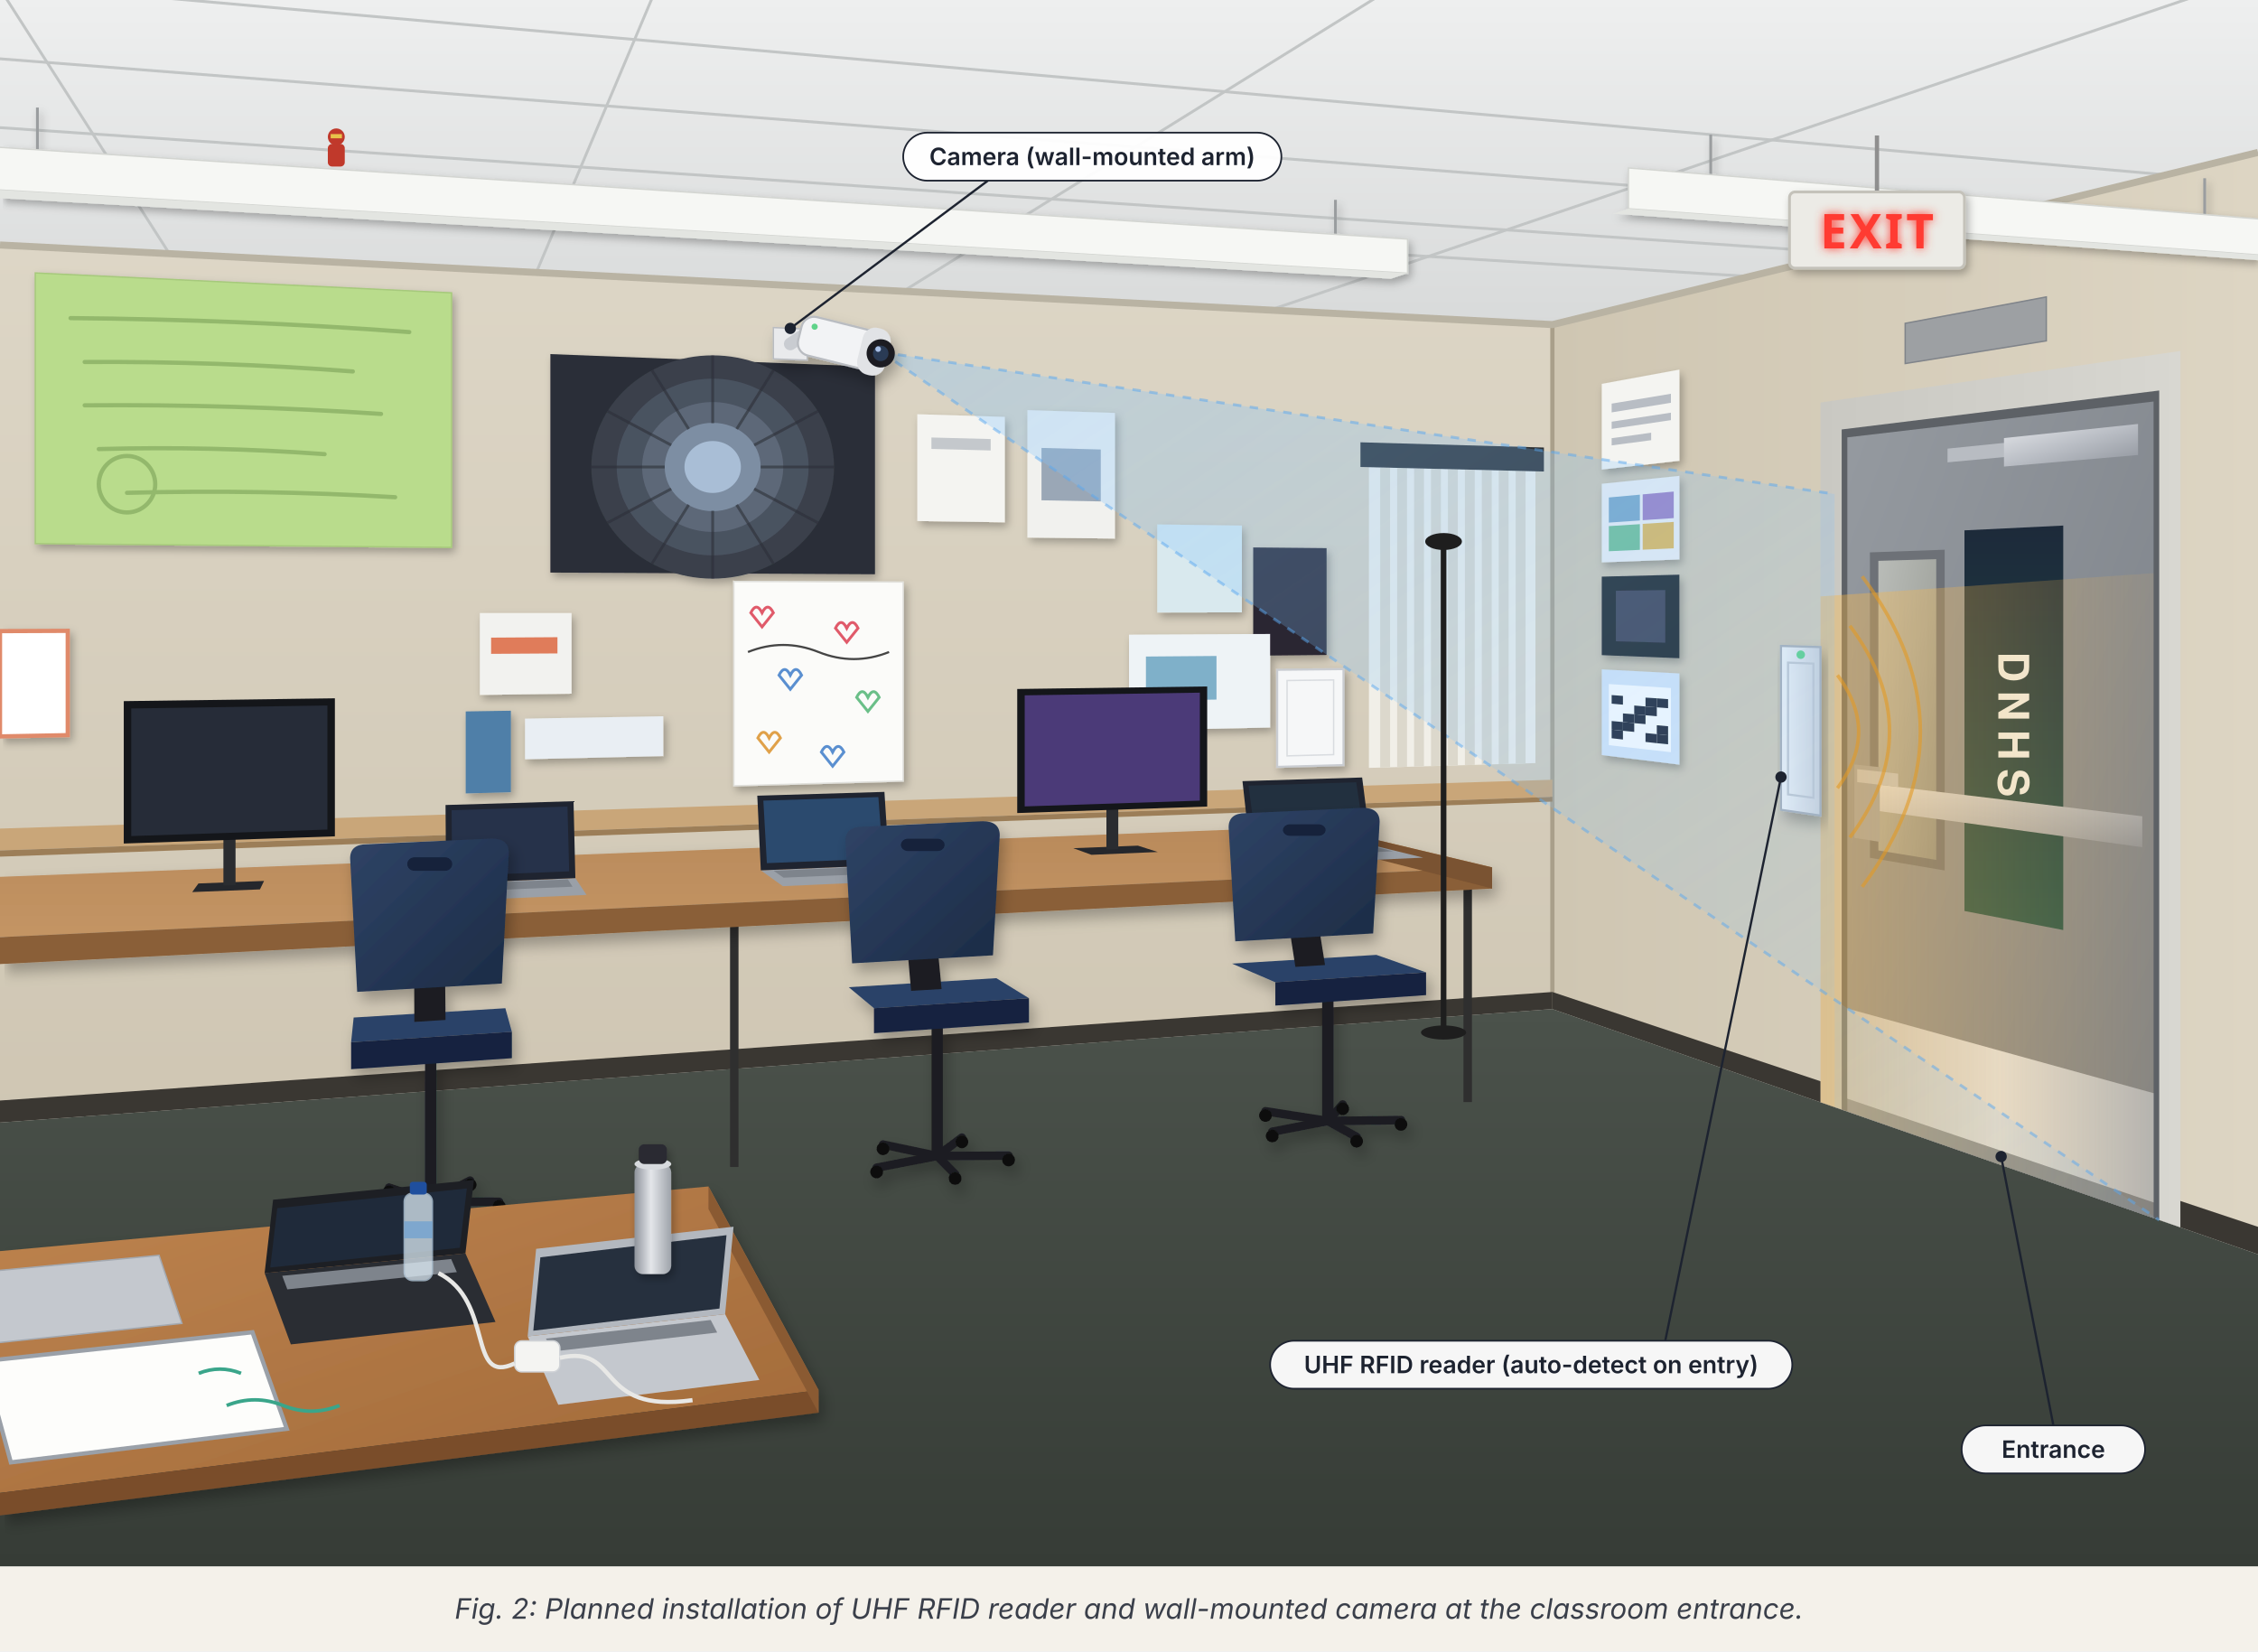
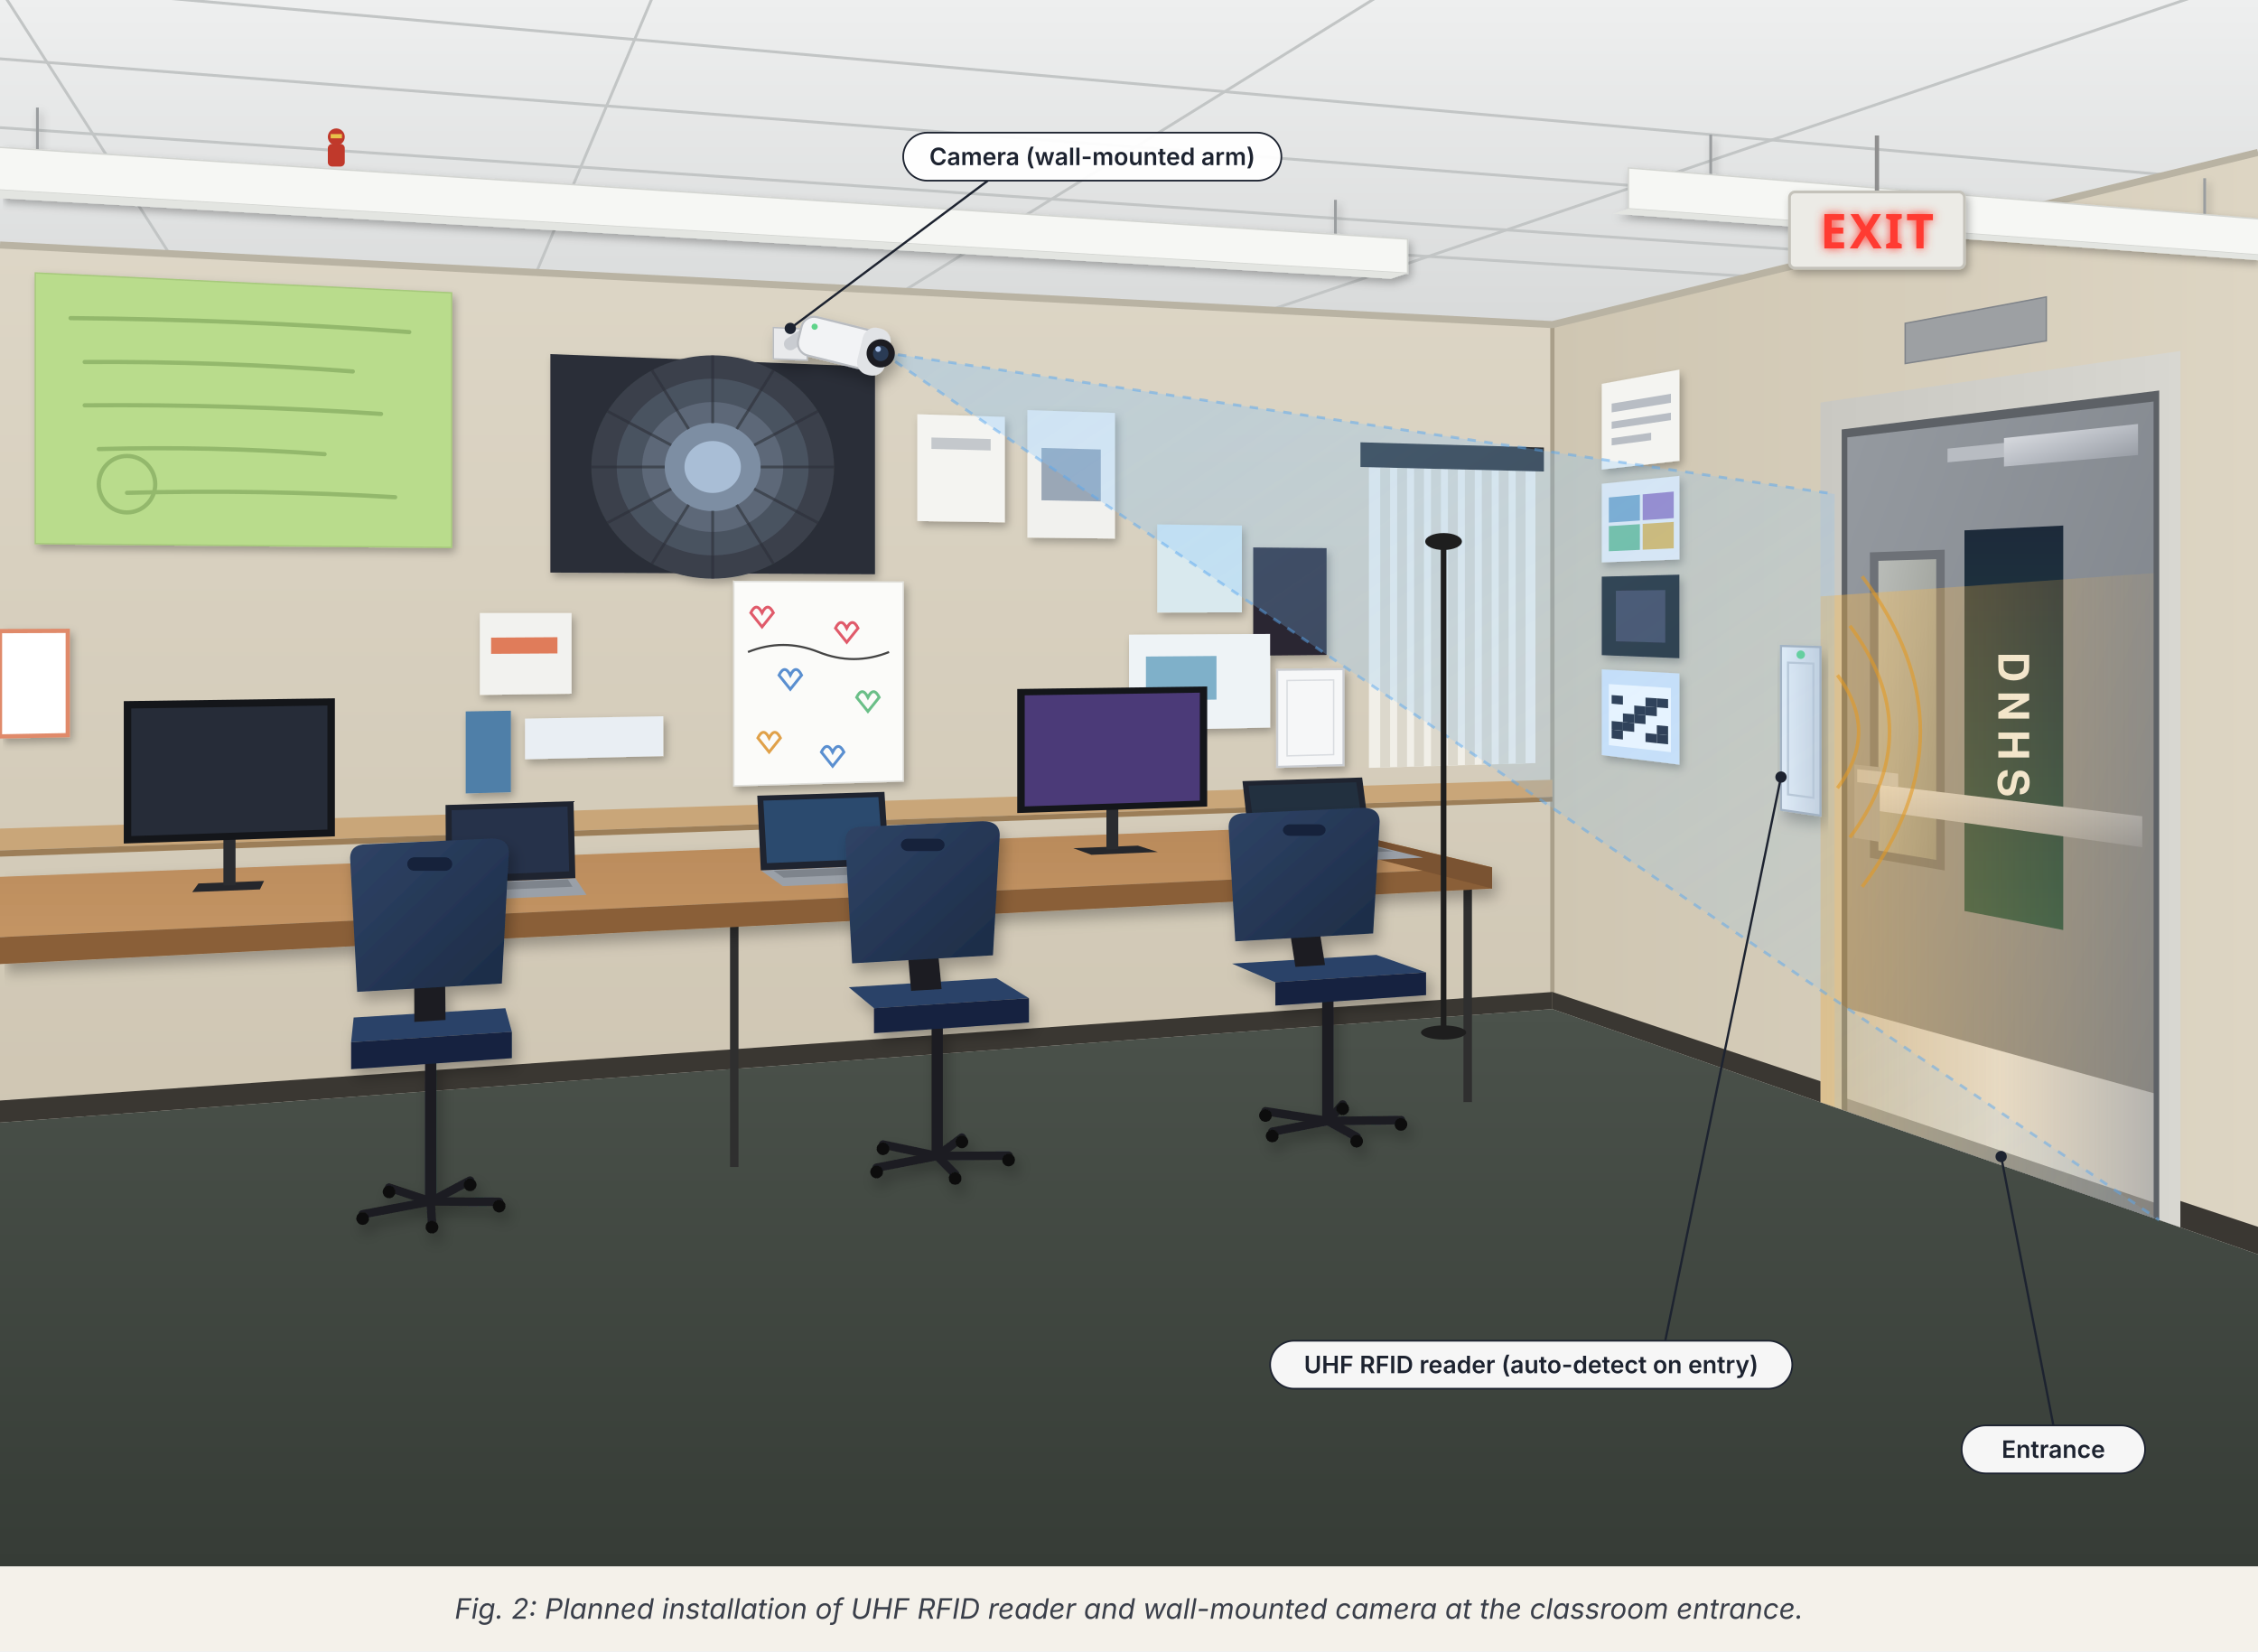
<svg xmlns="http://www.w3.org/2000/svg" viewBox="0 0 1600 1170" width="1600" height="1170" font-family="Inter, Helvetica, Arial, sans-serif">
  <defs>
    <linearGradient id="wall" x1="0" y1="0" x2="0" y2="1">
      <stop offset="0" stop-color="#ddd6c6" />
      <stop offset="1" stop-color="#cfc6b3" />
    </linearGradient>
    <linearGradient id="sideWall" x1="0" y1="0" x2="1" y2="0">
      <stop offset="0" stop-color="#cfc6b2" />
      <stop offset="1" stop-color="#ddd5c3" />
    </linearGradient>
    <linearGradient id="ceiling" x1="0" y1="0" x2="0" y2="1">
      <stop offset="0" stop-color="#eeefef" />
      <stop offset="1" stop-color="#d8dada" />
    </linearGradient>
    <linearGradient id="floor" x1="0" y1="0" x2="0" y2="1">
      <stop offset="0" stop-color="#4b524b" />
      <stop offset="1" stop-color="#363c36" />
    </linearGradient>
    <linearGradient id="door" x1="0" y1="0" x2="1" y2="1">
      <stop offset="0" stop-color="#959aa0" />
      <stop offset="1" stop-color="#7a7f86" />
    </linearGradient>
    <linearGradient id="frame" x1="0" y1="0" x2="1" y2="0">
      <stop offset="0" stop-color="#c9c8c2" />
      <stop offset="1" stop-color="#d8d7d1" />
    </linearGradient>
    <linearGradient id="glass" x1="0" y1="0" x2="1" y2="1">
      <stop offset="0" stop-color="#b9bcb8" />
      <stop offset="0.5" stop-color="#a6a9a3" />
      <stop offset="1" stop-color="#8f928c" />
    </linearGradient>
    <linearGradient id="banner" x1="0" y1="0" x2="0" y2="1">
      <stop offset="0" stop-color="#1d2a3a" />
      <stop offset="0.45" stop-color="#1c3a42" />
      <stop offset="1" stop-color="#1f5249" />
    </linearGradient>
    <linearGradient id="silver" x1="0" y1="0" x2="1" y2="1">
      <stop offset="0" stop-color="#e4e6ea" />
      <stop offset="0.5" stop-color="#b9bdc4" />
      <stop offset="1" stop-color="#8e939b" />
    </linearGradient>
    <linearGradient id="kick" x1="0" y1="0" x2="1" y2="0">
      <stop offset="0" stop-color="#c8ccd2" />
      <stop offset="0.5" stop-color="#e3e6ea" />
      <stop offset="1" stop-color="#aeb3ba" />
    </linearGradient>
    <linearGradient id="steel" x1="0" y1="0" x2="1" y2="0">
      <stop offset="0" stop-color="#8e939b" />
      <stop offset="0.45" stop-color="#e4e6ea" />
      <stop offset="1" stop-color="#9ea3aa" />
    </linearGradient>
    <linearGradient id="counter" x1="0" y1="0" x2="0" y2="1">
      <stop offset="0" stop-color="#b98a5a" />
      <stop offset="1" stop-color="#c49565" />
    </linearGradient>
    <linearGradient id="table" x1="0" y1="0" x2="1" y2="1">
      <stop offset="0" stop-color="#bf8550" />
      <stop offset="1" stop-color="#a06838" />
    </linearGradient>
    <linearGradient id="chair" x1="0" y1="0" x2="1" y2="1">
      <stop offset="0" stop-color="#2f4466" />
      <stop offset="1" stop-color="#1c2b45" />
    </linearGradient>
    <linearGradient id="panel" x1="0" y1="0" x2="1" y2="0">
      <stop offset="0" stop-color="#f3f4f6" />
      <stop offset="1" stop-color="#cfd3d9" />
    </linearGradient>
    <linearGradient id="fov" x1="0" y1="0" x2="1" y2="1">
      <stop offset="0" stop-color="#7fc3ff" stop-opacity="0.32" />
      <stop offset="1" stop-color="#7fc3ff" stop-opacity="0.08" />
    </linearGradient>
    <linearGradient id="readZone" x1="0" y1="0" x2="1" y2="0">
      <stop offset="0" stop-color="#f5b54a" stop-opacity="0.42" />
      <stop offset="1" stop-color="#f5b54a" stop-opacity="0.10" />
    </linearGradient>
    <filter id="shadow" x="-20%" y="-20%" width="140%" height="160%">
      <feGaussianBlur in="SourceAlpha" stdDeviation="5" />
      <feOffset dx="3" dy="6" />
      <feComponentTransfer>
        <feFuncA type="linear" slope="0.28" />
      </feComponentTransfer>
      <feMerge>
        <feMergeNode />
        <feMergeNode in="SourceGraphic" />
      </feMerge>
    </filter>
    <filter id="softShadow" x="-30%" y="-50%" width="160%" height="220%">
      <feGaussianBlur in="SourceAlpha" stdDeviation="3" />
      <feOffset dx="2" dy="3" />
      <feComponentTransfer>
        <feFuncA type="linear" slope="0.28" />
      </feComponentTransfer>
      <feMerge>
        <feMergeNode />
        <feMergeNode in="SourceGraphic" />
      </feMerge>
    </filter>
    <filter id="glow" x="-50%" y="-50%" width="200%" height="200%">
      <feGaussianBlur stdDeviation="3.5" result="b" />
      <feMerge>
        <feMergeNode in="b" />
        <feMergeNode in="SourceGraphic" />
      </feMerge>
    </filter>
  </defs>
  <polygon points="0.0,0.0 1600.0,0.0 1600.0,108.0 1100.0,230.0 0.0,173.6" fill="url(#ceiling)" />
  <line x1="120.0" y1="179.7" x2="-520.0" y2="-821.3" stroke="#c2c5c5" stroke-width="2" />
  <line x1="380.0" y1="193.1" x2="780.0" y2="-754.6" stroke="#c2c5c5" stroke-width="2" />
  <line x1="640.0" y1="206.4" x2="2080.0" y2="-687.9" stroke="#c2c5c5" stroke-width="2" />
  <line x1="900.0" y1="219.7" x2="3380.0" y2="-621.3" stroke="#c2c5c5" stroke-width="2" />
  <line x1="1240.0" y1="195.9" x2="-1016.0" y2="55.4" stroke="#c2c5c5" stroke-width="2" />
  <line x1="1420.0" y1="152.0" x2="-728.0" y2="-14.9" stroke="#c2c5c5" stroke-width="2" />
  <line x1="-98.0" y1="83.8" x2="1907.9" y2="220.0" stroke="#c2c5c5" stroke-width="2" />
  <line x1="-224.0" y1="-31.5" x2="2135.1" y2="176.9" stroke="#c2c5c5" stroke-width="2" />
  <polygon points="0.0,173.6 1100.0,230.0 1100.0,715.0 0.0,795.4" fill="url(#wall)" />
  <polygon points="1100.0,230.0 1600.0,108.0 1600.0,888.8 1100.0,715.0" fill="url(#sideWall)" />
  <line x1="1100.0" y1="230.0" x2="1100.0" y2="715.0" stroke="#a99f8a" stroke-width="3" />
  <polyline points="0.0,173.6 1100.0,230.0 1600.0,108.0" fill="none" stroke="#b9b3a3" stroke-width="5" />
  <polygon points="0.0,795.4 1100.0,715.0 1600.0,888.8 1600.0,1110.0 0.0,1110.0" fill="url(#floor)" />
  <polygon points="0.0,779.8 1100.0,702.9 1100.0,715.0 0.0,795.4" fill="#3a3732" />
  <polygon points="1100.0,702.9 1600.0,869.3 1600.0,888.8 1100.0,715.0" fill="#3a3732" />
  <g filter="url(#softShadow)">
    <polygon points="25.0,193.4 320.0,207.5 320.0,387.9 25.0,385.2" fill="#b9dc8c" stroke="#a6c97b" stroke-width="1" />
    <path d="M50.0 225.4 Q170.0 226.4 290.0 235.3" stroke="#93b86c" stroke-width="3" fill="none" stroke-linecap="round" />
    <path d="M60.0 256.5 Q155.0 255.9 250.0 263.2" stroke="#93b86c" stroke-width="3" fill="none" stroke-linecap="round" />
    <path d="M60.0 287.2 Q165.0 286.3 270.0 293.3" stroke="#93b86c" stroke-width="3" fill="none" stroke-linecap="round" />
    <path d="M70.0 318.2 Q150.0 316.0 230.0 321.8" stroke="#93b86c" stroke-width="3" fill="none" stroke-linecap="round" />
    <path d="M90.0 349.2 Q185.0 346.7 280.0 352.3" stroke="#93b86c" stroke-width="3" fill="none" stroke-linecap="round" />
    <circle cx="90.0" cy="343.1" r="20" fill="none" stroke="#93b86c" stroke-width="3" />
    <polygon points="390.0,250.9 620.0,259.9 620.0,406.9 390.0,405.7" fill="#2b2f37" />
    <ellipse cx="505.0" cy="330.9" rx="86.0" ry="79.1" fill="#3a404b" />
    <ellipse cx="505.0" cy="330.9" rx="68.0" ry="62.6" fill="#4a5260" />
    <ellipse cx="505.0" cy="330.9" rx="50.0" ry="46.0" fill="#5d6878" />
    <ellipse cx="505.0" cy="330.9" rx="34.0" ry="31.3" fill="#7d8ea3" />
    <ellipse cx="505.0" cy="330.9" rx="20.0" ry="18.4" fill="#a9bed6" />
    <line x1="539.0" y1="330.9" x2="591.0" y2="330.9" stroke="#2b2f37" stroke-width="2" opacity="0.6" />
    <line x1="534.4" y1="346.4" x2="579.5" y2="370.4" stroke="#2b2f37" stroke-width="2" opacity="0.6" />
    <line x1="522.0" y1="357.7" x2="548.0" y2="399.3" stroke="#2b2f37" stroke-width="2" opacity="0.6" />
    <line x1="505.0" y1="361.9" x2="505.0" y2="409.9" stroke="#2b2f37" stroke-width="2" opacity="0.6" />
    <line x1="488.0" y1="357.7" x2="462.0" y2="399.3" stroke="#2b2f37" stroke-width="2" opacity="0.6" />
    <line x1="475.6" y1="346.4" x2="430.5" y2="370.4" stroke="#2b2f37" stroke-width="2" opacity="0.6" />
    <line x1="471.0" y1="330.9" x2="419.0" y2="330.9" stroke="#2b2f37" stroke-width="2" opacity="0.6" />
    <line x1="475.6" y1="315.4" x2="430.5" y2="291.4" stroke="#2b2f37" stroke-width="2" opacity="0.6" />
    <line x1="488.0" y1="304.0" x2="462.0" y2="262.4" stroke="#2b2f37" stroke-width="2" opacity="0.6" />
    <line x1="505.0" y1="299.9" x2="505.0" y2="251.9" stroke="#2b2f37" stroke-width="2" opacity="0.6" />
    <line x1="522.0" y1="304.0" x2="548.0" y2="262.4" stroke="#2b2f37" stroke-width="2" opacity="0.6" />
    <line x1="534.4" y1="315.4" x2="579.5" y2="291.4" stroke="#2b2f37" stroke-width="2" opacity="0.6" />
    <polygon points="650.0,293.5 712.0,295.4 712.0,370.1 650.0,369.2" fill="#f4f4f1" />
    <polygon points="660.0,310.0 702.0,311.1 702.0,319.2 660.0,318.1" fill="#c4c8cc" />
    <polygon points="728.0,290.6 790.0,292.6 790.0,381.6 728.0,380.9" fill="#f1f1ee" />
    <polygon points="738.0,317.4 780.0,318.5 780.0,355.3 738.0,354.5" fill="#9aa7b6" />
    <polygon points="340.0,434.4 405.0,434.4 405.0,491.5 340.0,492.4" fill="#f2f2ef" />
    <polygon points="348.0,451.8 395.0,451.5 395.0,463.0 348.0,463.3" fill="#e07b5a" />
    <polygon points="330.0,504.1 362.0,503.6 362.0,561.3 330.0,562.2" fill="#4f7fa8" />
    <polygon points="372.0,509.2 470.0,507.5 470.0,535.7 372.0,538.0" fill="#e9eef3" />
    <polygon points="820.0,371.6 880.0,372.4 880.0,433.9 820.0,434.0" fill="#d9e9ee" />
    <polygon points="888.0,387.9 940.0,388.4 940.0,464.1 888.0,464.6" fill="#2a2633" />
    <polygon points="800.0,449.7 900.0,449.2 900.0,515.5 800.0,517.6" fill="#eef3f6" />
    <polygon points="812.0,465.2 862.0,464.8 862.0,495.7 812.0,496.5" fill="#7fb0c9" />
    <polygon points="0.0,447.2 48.0,447.0 48.0,520.9 0.0,521.8" fill="#ffffff" stroke="#e08a6a" stroke-width="3" />
    <polygon points="520.0,412.0 640.0,412.4 640.0,553.4 520.0,556.8" fill="#fbfbf9" stroke="#e0e0dc" stroke-width="1" />
    <path d="M532.0 434.2 q4 -8 8 0 q4 -8 8 0 q-8 10 -8 10 q-8 -10 -8 -10z" fill="none" stroke="#e05a6a" stroke-width="2" />
    <path d="M592.0 445.1 q4 -8 8 0 q4 -8 8 0 q-8 10 -8 10 q-8 -10 -8 -10z" fill="none" stroke="#e05a6a" stroke-width="2" />
    <path d="M552.0 478.4 q4 -8 8 0 q4 -8 8 0 q-8 10 -8 10 q-8 -10 -8 -10z" fill="none" stroke="#5a8fd0" stroke-width="2" />
    <path d="M607.0 494.1 q4 -8 8 0 q4 -8 8 0 q-8 10 -8 10 q-8 -10 -8 -10z" fill="none" stroke="#6bbf88" stroke-width="2" />
    <path d="M537.0 522.9 q4 -8 8 0 q4 -8 8 0 q-8 10 -8 10 q-8 -10 -8 -10z" fill="none" stroke="#e0a14a" stroke-width="2" />
    <path d="M582.0 532.9 q4 -8 8 0 q4 -8 8 0 q-8 10 -8 10 q-8 -10 -8 -10z" fill="none" stroke="#5a8fd0" stroke-width="2" />
    <path d="M530.0 462.0 q25 -10 50 0 t50 0" fill="none" stroke="#444" stroke-width="1.5" />
    <polygon points="905.0,474.6 952.0,474.1 952.0,542.1 905.0,543.4" fill="#f6f7f8" stroke="#c9ccd1" stroke-width="1.5" />
    <polygon points="912.0,482.2 945.0,481.8 945.0,534.7 912.0,535.6" fill="none" stroke="#d9dce0" stroke-width="1" />
  </g>
  <polygon points="0.0,587.1 1100.0,552.5 1100.0,564.6 0.0,602.6" fill="#c9a679" />
  <polygon points="0.0,602.6 1100.0,564.6 1100.0,568.0 0.0,607.0" fill="#9c7e58" />
  <polygon points="970.0,323.6 1088.0,326.7 1088.0,540.7 970.0,544.1" fill="#f1efe8" />
  <polygon points="978.0,331.3 985.0,331.5 985.0,543.7 978.0,543.9" fill="#dcd8cc" />
  <polygon points="990.0,331.6 997.0,331.7 997.0,543.3 990.0,543.5" fill="#dcd8cc" />
  <polygon points="1002.0,331.9 1009.0,332.0 1009.0,543.0 1002.0,543.2" fill="#dcd8cc" />
  <polygon points="1014.0,332.2 1021.0,332.3 1021.0,542.6 1014.0,542.8" fill="#dcd8cc" />
  <polygon points="1026.0,332.5 1033.0,332.6 1033.0,542.3 1026.0,542.5" fill="#dcd8cc" />
  <polygon points="1038.0,332.8 1045.0,332.9 1045.0,542.0 1038.0,542.2" fill="#dcd8cc" />
  <polygon points="1050.0,333.0 1057.0,333.2 1057.0,541.6 1050.0,541.8" fill="#dcd8cc" />
  <polygon points="1062.0,333.3 1069.0,333.5 1069.0,541.3 1062.0,541.5" fill="#dcd8cc" />
  <polygon points="1074.0,333.6 1081.0,333.8 1081.0,540.9 1074.0,541.1" fill="#dcd8cc" />
  <polygon points="964.0,313.4 1094.0,317.1 1094.0,334.1 964.0,330.9" fill="#2d3034" />
  <g filter="url(#softShadow)">
    <polygon points="1135.0,272.0 1190.0,261.9 1190.0,326.5 1135.0,332.7" fill="#f4f4f1" />
    <polygon points="1142.0,286.0 1184.0,279.0 1184.0,285.4 1142.0,292.2" fill="#b8bdc4" />
    <polygon points="1142.0,298.8 1184.0,292.4 1184.0,297.7 1142.0,303.9" fill="#b8bdc4" />
    <polygon points="1142.0,310.5 1170.0,306.6 1170.0,311.9 1142.0,315.6" fill="#b8bdc4" />
    <polygon points="1135.0,342.8 1190.0,337.2 1190.0,396.4 1135.0,398.5" fill="#eef0f2" />
    <polygon points="1140.0,352.5 1162.0,350.5 1162.0,368.8 1140.0,370.3" fill="#7aa7c7" />
    <polygon points="1164.0,350.3 1186.0,348.3 1186.0,367.1 1164.0,368.6" fill="#9b7fc4" />
    <polygon points="1140.0,372.8 1162.0,371.4 1162.0,389.6 1140.0,390.6" fill="#6fbf95" />
    <polygon points="1164.0,371.2 1186.0,369.8 1186.0,388.5 1164.0,389.5" fill="#e0b85a" />
    <polygon points="1135.0,408.6 1190.0,407.2 1190.0,466.4 1135.0,464.2" fill="#1f2128" />
    <polygon points="1145.0,418.6 1180.0,418.1 1180.0,455.4 1145.0,454.4" fill="#3c4152" />
    <polygon points="1135.0,474.3 1190.0,477.2 1190.0,541.8 1135.0,535.0" fill="#d7e6f7" />
    <polygon points="1140.0,484.7 1184.0,487.5 1184.0,533.0 1140.0,528.0" fill="#ffffff" />
    <polygon points="1142.0,492.5 1150.0,493.1 1150.0,499.3 1142.0,498.6" fill="#1d2330" />
    <polygon points="1142.0,510.9 1150.0,511.6 1150.0,517.8 1142.0,517.0" fill="#1d2330" />
    <polygon points="1142.0,517.0 1150.0,517.8 1150.0,524.0 1142.0,523.1" fill="#1d2330" />
    <polygon points="1150.0,505.5 1158.0,506.1 1158.0,512.4 1150.0,511.6" fill="#1d2330" />
    <polygon points="1150.0,511.6 1158.0,512.4 1158.0,518.6 1150.0,517.8" fill="#1d2330" />
    <polygon points="1158.0,499.9 1166.0,500.6 1166.0,506.8 1158.0,506.1" fill="#1d2330" />
    <polygon points="1158.0,506.1 1166.0,506.8 1166.0,513.1 1158.0,512.4" fill="#1d2330" />
    <polygon points="1166.0,494.3 1174.0,494.8 1174.0,501.2 1166.0,500.6" fill="#1d2330" />
    <polygon points="1166.0,500.6 1174.0,501.2 1174.0,507.5 1166.0,506.8" fill="#1d2330" />
    <polygon points="1166.0,519.4 1174.0,520.2 1174.0,526.6 1166.0,525.7" fill="#1d2330" />
    <polygon points="1174.0,494.8 1182.0,495.4 1182.0,501.8 1174.0,501.2" fill="#1d2330" />
    <polygon points="1174.0,513.9 1182.0,514.6 1182.0,521.0 1174.0,520.2" fill="#1d2330" />
    <polygon points="1174.0,520.2 1182.0,521.0 1182.0,527.4 1174.0,526.6" fill="#1d2330" />
  </g>
  <polygon points="1350.0,229.1 1450.0,210.4 1450.0,241.5 1350.0,257.6" fill="#9da0a3" stroke="#80848a" stroke-width="1" />
  <polygon points="1290.0,285.2 1545.0,248.7 1545.0,869.7 1290.0,781.0" fill="url(#frame)" />
  <polygon points="1305.0,304.3 1530.0,276.7 1530.0,864.5 1305.0,786.2" fill="#5d6166" />
  <polygon points="1309.0,309.9 1526.0,284.5 1526.0,863.1 1309.0,787.6" fill="url(#door)" />
  <polygon points="1380.0,317.9 1425.0,313.3 1425.0,323.4 1380.0,327.6" fill="#b8bcc2" />
  <polygon points="1420.0,310.4 1515.0,300.4 1515.0,322.4 1420.0,330.6" fill="url(#silver)" />
  <polygon points="1325.0,391.4 1378.0,389.5 1378.0,616.8 1325.0,607.8" fill="#6d7177" />
  <polygon points="1331.0,397.4 1372.0,396.2 1372.0,609.3 1331.0,602.6" fill="url(#glass)" />
  <polygon points="1392.0,375.8 1462.0,372.4 1462.0,659.0 1392.0,645.5" fill="url(#banner)" />
  <polygon points="1322.0,554.9 1518.0,578.4 1518.0,600.3 1322.0,573.4" fill="url(#silver)" />
  <polygon points="1314.0,541.7 1332.0,543.6 1332.0,596.5 1314.0,593.7" fill="#9ea3aa" />
  <polygon points="1316.0,545.0 1345.0,548.2 1345.0,557.6 1316.0,554.2" fill="#c3c7cd" />
  <polygon points="1309.0,714.6 1526.0,774.6 1526.0,852.0 1309.0,778.5" fill="url(#kick)" />
  <g transform="translate(1427.0 513.2) rotate(90)" font-size="30" font-weight="800" fill="#f2f4f2" text-anchor="middle" font-family="'Arial Black', Helvetica, sans-serif" letter-spacing="6">
    <text y="11">DNHS</text>
  </g>
  <polygon points="1290.0,422.6 1526.0,406.1 1526.0,863.1 1290.0,781.0" fill="url(#readZone)" />
  <g fill="none" stroke="#e39a24" stroke-opacity="0.6" stroke-width="2.5">
    <path d="M1302.0 478.4 Q1332.0 518.4 1302.0 558.4" />
    <path d="M1310.8 443.4 Q1367.0 518.4 1310.8 593.4" />
    <path d="M1319.5 408.4 Q1402.0 518.4 1319.5 628.4" />
  </g>
  <g filter="url(#shadow)">
    <polygon points="1262.0,457.7 1290.0,458.5 1290.0,577.9 1262.0,573.8" fill="url(#panel)" stroke="#a9aeb6" stroke-width="1.5" />
    <polygon points="1267.0,469.5 1285.0,470.2 1285.0,565.3 1267.0,562.9" fill="none" stroke="#c3c8cf" stroke-width="1.5" />
  </g>
  <circle cx="1276.0" cy="463.9" r="3" fill="#5fd38a" />
  <polygon points="624.4,249.5 1300.0,350.1 1300.0,784.5 1530.0,864.5" fill="url(#fov)" />
  <line x1="624.4" y1="249.5" x2="1300.0" y2="350.1" stroke="#5aa9f0" stroke-opacity="0.5" stroke-width="2" stroke-dasharray="6 6" />
  <line x1="624.4" y1="249.5" x2="1530.0" y2="864.5" stroke="#5aa9f0" stroke-opacity="0.5" stroke-width="2" stroke-dasharray="6 6" />
  <line x1="-46.4" y1="683.1" x2="-46.4" y2="877.2" stroke="#2f2f2f" stroke-width="6" />
  <line x1="520.3" y1="654.7" x2="520.3" y2="826.9" stroke="#2f2f2f" stroke-width="6" />
  <line x1="1040.0" y1="628.6" x2="1040.0" y2="780.9" stroke="#2f2f2f" stroke-width="6" />
  <g filter="url(#shadow)">
    <polygon points="0.0,621.3 935.0,585.5 1057.3,614.6 -67.2,667.2" fill="url(#counter)" />
    <polygon points="-67.2,667.2 1057.3,614.6 1057.3,629.6 -67.2,686.5" fill="#8a5f37" />
    <polygon points="935.0,585.5 1057.3,614.6 1057.3,629.6 935.0,598.2" fill="#7a5230" />
  </g>
  <polygon points="140.6,626.0 187.1,624.2 184.2,630.2 136.2,632.1" fill="#25272c" />
  <polygon points="158.3,627.4 166.9,627.1 166.9,588.6 158.3,588.9" fill="#2a2c30" />
  <polygon points="87.7,496.8 237.3,494.8 237.3,592.6 87.7,597.7" fill="#14161a" />
  <polygon points="93.0,502.0 232.0,499.9 232.0,587.8 93.0,592.4" fill="#262c38" />
  <polygon points="316.1,626.0 407.7,622.2 415.6,634.1 318.4,638.4" fill="#9aa0a8" />
  <polygon points="323.1,626.4 402.4,623.1 405.7,628.3 324.2,631.8" fill="#7e848c" />
  <polygon points="316.1,626.0 407.7,622.2 406.4,567.7 315.7,570.4" fill="#1f2430" />
  <polygon points="320.4,620.7 403.3,617.4 402.1,571.5 320.0,574.1" fill="#26324a" />
  <polygon points="539.1,616.7 630.0,612.9 650.5,623.6 554.7,627.9" fill="#9aa0a8" />
  <polygon points="548.2,617.0 626.8,613.7 635.7,618.4 555.2,621.9" fill="#7e848c" />
  <polygon points="539.1,616.7 630.0,612.9 626.7,561.1 536.6,563.8" fill="#1f2430" />
  <polygon points="543.4,611.6 625.7,608.3 622.4,564.8 540.9,567.3" fill="#2b4a6e" />
  <polygon points="760.5,601.0 806.3,599.2 820.4,603.7 773.4,605.7" fill="#25272c" />
  <polygon points="784.0,601.9 792.4,601.6 792.4,568.1 784.0,568.4" fill="#2a2c30" />
  <polygon points="720.8,488.2 855.4,486.4 855.4,571.5 720.8,576.1" fill="#14161a" />
  <polygon points="726.1,492.7 850.2,490.8 850.2,567.3 726.1,571.4" fill="#4b3a78" />
  <polygon points="885.8,602.2 971.3,598.6 1008.5,607.7 919.2,611.7" fill="#9aa0a8" />
  <polygon points="897.7,602.3 970.9,599.2 987.2,603.2 912.6,606.4" fill="#7e848c" />
  <polygon points="885.8,602.2 971.3,598.6 965.2,550.9 880.4,553.5" fill="#1f2430" />
  <polygon points="890.1,597.5 967.0,594.4 961.0,554.3 884.7,556.7" fill="#22303f" />
  <line x1="1022.9" y1="387.7" x2="1022.9" y2="731.6" stroke="#1e1e1e" stroke-width="4" />
  <ellipse cx="1022.9" cy="383.7" rx="13" ry="6" fill="#1e1e1e" />
  <ellipse cx="1022.9" cy="731.6" rx="16" ry="5" fill="#1e1e1e" />
  <g filter="url(#shadow)">
    <line x1="305.2" y1="851.3" x2="306.1" y2="866.5" stroke="#1b1d22" stroke-width="6" stroke-linecap="round" />
    <circle cx="306.1" cy="869.5" r="4.5" fill="#111" />
    <line x1="305.2" y1="851.3" x2="257.0" y2="860.4" stroke="#1b1d22" stroke-width="6" stroke-linecap="round" />
    <circle cx="257.0" cy="863.4" r="4.5" fill="#111" />
    <line x1="305.2" y1="851.3" x2="275.7" y2="841.5" stroke="#1b1d22" stroke-width="6" stroke-linecap="round" />
    <circle cx="275.7" cy="844.5" r="4.5" fill="#111" />
    <line x1="305.2" y1="851.3" x2="333.1" y2="836.5" stroke="#1b1d22" stroke-width="6" stroke-linecap="round" />
    <circle cx="333.1" cy="839.5" r="4.5" fill="#111" />
    <line x1="305.2" y1="851.3" x2="353.7" y2="851.6" stroke="#1b1d22" stroke-width="6" stroke-linecap="round" />
    <circle cx="353.7" cy="854.6" r="4.5" fill="#111" />
    <line x1="305.2" y1="748.3" x2="305.2" y2="851.3" stroke="#1b1d22" stroke-width="8" />
    <polygon points="287.4,744.9 322.2,742.6 323.4,751.7 287.7,754.1" fill="#24262b" />
    <polygon points="250.6,721.0 358.1,714.4 362.7,731.1 248.8,738.5" fill="#2c4268" />
    <polygon points="248.8,738.5 362.7,731.1 362.7,749.8 248.8,757.6" fill="#172440" />
    <polygon points="293.5,693.3 315.4,692.0 315.7,722.7 293.6,724.1" fill="#1b1d22" />
    <path d="M253.1 702.8 L248.1 608.2 Q248.1 598.2 260.1 598.2 L348.5 594.2 Q360.5 594.2 360.5 604.2 L355.6 696.9 Z" fill="url(#chair)" />
    <rect x="288.6" y="607.5" width="31.8" height="9.5" rx="5" fill="#14203a" />
  </g>
  <g filter="url(#shadow)">
    <line x1="664.1" y1="819.1" x2="676.8" y2="832.0" stroke="#1b1d22" stroke-width="6" stroke-linecap="round" />
    <circle cx="676.8" cy="835.0" r="4.5" fill="#111" />
    <line x1="664.1" y1="819.1" x2="621.2" y2="827.4" stroke="#1b1d22" stroke-width="6" stroke-linecap="round" />
    <circle cx="621.2" cy="830.4" r="4.5" fill="#111" />
    <line x1="664.1" y1="819.1" x2="625.7" y2="811.0" stroke="#1b1d22" stroke-width="6" stroke-linecap="round" />
    <circle cx="625.7" cy="814.0" r="4.5" fill="#111" />
    <line x1="664.1" y1="819.1" x2="681.6" y2="806.1" stroke="#1b1d22" stroke-width="6" stroke-linecap="round" />
    <circle cx="681.6" cy="809.1" r="4.5" fill="#111" />
    <line x1="664.1" y1="819.1" x2="714.7" y2="818.9" stroke="#1b1d22" stroke-width="6" stroke-linecap="round" />
    <circle cx="714.7" cy="821.9" r="4.5" fill="#111" />
    <line x1="664.1" y1="724.0" x2="664.1" y2="819.1" stroke="#1b1d22" stroke-width="8" />
    <polygon points="642.1,721.2 675.8,718.9 686.5,726.7 651.9,729.1" fill="#24262b" />
    <polygon points="601.4,699.5 706.0,693.1 729.1,707.3 619.3,714.4" fill="#2c4268" />
    <polygon points="619.3,714.4 729.1,707.3 729.1,724.5 619.3,732.1" fill="#172440" />
    <polygon points="643.1,673.7 664.5,672.5 667.2,700.8 645.6,702.1" fill="#1b1d22" />
    <path d="M603.8 682.6 L599.0 595.8 Q599.0 585.8 611.0 585.8 L696.4 581.9 Q708.4 581.9 708.4 591.9 L703.6 676.9 Z" fill="url(#chair)" />
    <rect x="638.4" y="594.3" width="30.9" height="8.7" rx="5" fill="#14203a" />
  </g>
  <g filter="url(#shadow)">
    <line x1="940.9" y1="794.3" x2="961.3" y2="805.6" stroke="#1b1d22" stroke-width="6" stroke-linecap="round" />
    <circle cx="961.3" cy="808.6" r="4.5" fill="#111" />
    <line x1="940.9" y1="794.3" x2="901.5" y2="801.9" stroke="#1b1d22" stroke-width="6" stroke-linecap="round" />
    <circle cx="901.5" cy="804.9" r="4.5" fill="#111" />
    <line x1="940.9" y1="794.3" x2="896.7" y2="787.4" stroke="#1b1d22" stroke-width="6" stroke-linecap="round" />
    <circle cx="896.7" cy="790.4" r="4.5" fill="#111" />
    <line x1="940.9" y1="794.3" x2="951.4" y2="782.6" stroke="#1b1d22" stroke-width="6" stroke-linecap="round" />
    <circle cx="951.4" cy="785.6" r="4.5" fill="#111" />
    <line x1="940.9" y1="794.3" x2="992.7" y2="793.7" stroke="#1b1d22" stroke-width="6" stroke-linecap="round" />
    <circle cx="992.7" cy="796.7" r="4.5" fill="#111" />
    <line x1="940.9" y1="705.2" x2="940.9" y2="794.3" stroke="#1b1d22" stroke-width="8" />
    <polygon points="916.1,702.9 949.0,700.7 965.9,707.5 932.3,709.8" fill="#24262b" />
    <polygon points="873.0,682.8 975.3,676.6 1010.5,689.0 903.7,696.0" fill="#2c4268" />
    <polygon points="903.7,696.0 1010.5,689.0 1010.5,705.1 903.7,712.5" fill="#172440" />
    <polygon points="913.8,658.6 934.7,657.4 938.9,683.8 917.9,685.1" fill="#1b1d22" />
    <path d="M875.3 667.0 L870.6 586.2 Q870.6 576.2 882.6 576.2 L965.6 572.4 Q977.6 572.4 977.6 582.4 L973.0 661.4 Z" fill="url(#chair)" />
    <rect x="909.1" y="584.1" width="30.2" height="8.1" rx="5" fill="#14203a" />
  </g>
  <g filter="url(#softShadow)">
    <line x1="26.5" y1="76.2" x2="26.5" y2="106.2" stroke="#9a9d9f" stroke-width="2" />
    <line x1="946.3" y1="141.6" x2="946.3" y2="166.1" stroke="#9a9d9f" stroke-width="2" />
    <polygon points="-30.8,102.4 997.4,169.4 997.4,193.6 -30.8,132.8" fill="#f6f7f4" stroke="#d3d5d1" stroke-width="1" />
    <polygon points="-24.4,139.0 985.5,197.5 997.4,193.6 -30.8,132.8" fill="#e3e5e1" />
    <line x1="1212.2" y1="95.4" x2="1212.2" y2="123.8" stroke="#9a9d9f" stroke-width="2" />
    <line x1="1562.2" y1="126.3" x2="1562.2" y2="152.1" stroke="#9a9d9f" stroke-width="2" />
    <polygon points="1153.9,119.0 1616.0,156.4 1616.0,181.8 1153.9,147.9" fill="#f6f7f4" stroke="#d3d5d1" stroke-width="1" />
    <polygon points="1143.2,151.4 1601.5,184.5 1616.0,181.8 1153.9,147.9" fill="#e3e5e1" />
  </g>
  <g transform="translate(238.3 120.0)">
    <rect x="-6" y="-18" width="12" height="16" rx="3" fill="#c0392b" />
    <circle cx="0" cy="-23" r="6" fill="#c0392b" />
    <rect x="-4" y="-25" width="8" height="3" fill="#e8c34a" />
  </g>
  <path d="M1330 96 V138" stroke="#8f8f8f" stroke-width="3" />
  <rect x="1268" y="136" width="124" height="54" rx="4" fill="#ecebe6" stroke="#c4c2ba" stroke-width="2" filter="url(#softShadow)" />
  <text x="1330" y="176" text-anchor="middle" font-size="34" font-weight="700" fill="#ff3b30" filter="url(#glow)" font-family="Impact, 'Arial Narrow', sans-serif" letter-spacing="2">EXIT</text>
  <g filter="url(#shadow)">
    <polygon points="548.0,232.1 572.0,233.2 572.0,255.2 548.0,254.3" fill="#e9eaec" stroke="#b9bcc1" stroke-width="1" />
    <line x1="560.0" y1="243.7" x2="572.4" y2="235.5" stroke="#c9ccd1" stroke-width="9" stroke-linecap="round" />
    <g transform="translate(580.4 239.5) rotate(14)">
      <rect x="-14" y="-14" width="58" height="28" rx="9" fill="#f2f3f5" stroke="#b9bcc1" stroke-width="1.5" />
      <rect x="30" y="-17" width="20" height="34" rx="9" fill="#e1e3e6" />
      <circle cx="45" cy="0" r="10" fill="#1c1e22" />
      <circle cx="45" cy="0" r="5.5" fill="#2b3a55" />
      <circle cx="42.5" cy="-2.5" r="2" fill="#a8c0e6" />
      <circle cx="-5" cy="-7" r="2.2" fill="#5fd38a" />
    </g>
  </g>
-   <g filter="url(#shadow)">
-     <polygon points="580.0,985.0 502.0,840.7 -60.2,892.0 -16.7,1059.9" fill="url(#table)" />
-     <polygon points="580.0,985.0 -16.7,1059.9 -16.7,1075.9 580.0,1001.0" fill="#7a4e2c" />
-     <polygon points="580.0,985.0 502.0,840.7 502.0,856.7 580.0,1001.0" fill="#8a5a33" />
-   </g>
-   <polygon points="203.2,1012.4 7.7,1036.2 -11.8,964.5 178.9,944.0" fill="#fdfdfb" stroke="#9aa0a8" stroke-width="3" />
-   <path d="M160.6 995.9 q20 -8 40 0 t40 0" stroke="#3aa58a" stroke-width="2.5" fill="none" />
-   <path d="M140.8 973.1 q15 -6 30 0" stroke="#3aa58a" stroke-width="2.5" fill="none" />
-   <polygon points="538.1,977.8 395.6,995.4 373.9,946.9 513.8,931.2" fill="#c4c8ce" />
-   <polygon points="508.2,944.2 391.1,957.7 386.9,948.5 503.6,935.3" fill="#7e848c" />
-   <polygon points="513.8,931.2 373.9,946.9 379.9,884.9 519.8,869.2" fill="#b3b8bf" />
-   <polygon points="509.8,927.2 377.9,942.9 382.9,890.9 514.8,875.2" fill="#26303e" />
-   <polygon points="351.1,936.7 206.1,952.6 187.5,902.1 329.8,888.1" fill="#2a2d33" />
-   <polygon points="323.7,901.4 203.6,913.6 200.0,904.0 319.7,892.1" fill="#7e848c" />
-   <polygon points="329.8,888.1 187.5,902.1 193.5,850.1 335.8,836.1" fill="#1d1f24" />
-   <polygon points="325.8,884.1 191.5,898.1 196.5,856.1 330.8,842.1" fill="#1f2a3a" />
-   <polygon points="128.9,937.7 -9.2,952.2 -22.9,902.3 112.7,889.5" fill="#c4c8ce" stroke="#a3a9b1" stroke-width="1" />
-   <rect x="364.7" y="950.1" width="32" height="22" rx="5" fill="#f4f4f2" stroke="#cfd2d6" />
-   <path d="M396.7 962.1 C440.7 952.1 420.7 1002.1 490.7 992.1" stroke="#e8e8e6" stroke-width="3" fill="none" />
-   <path d="M364.7 966.1 C330.7 982.1 350.7 922.1 310.7 902.1" stroke="#e8e8e6" stroke-width="3" fill="none" />
-   <g filter="url(#softShadow)">
-     <rect x="449.6" y="824.8" width="26" height="78" rx="6" fill="url(#steel)" />
-     <ellipse cx="462.6" cy="824.8" rx="13" ry="4" fill="#d7dade" />
-     <rect x="452.6" y="810.8" width="20" height="14" rx="4" fill="#2a2c30" />
-   </g>
-   <g>
-     <rect x="286.4" y="845.4" width="20" height="62" rx="6" fill="#dbe9f3" opacity="0.75" stroke="#b9cfe0" />
-     <rect x="286.4" y="865.4" width="20" height="12" fill="#5f9bd3" opacity="0.6" />
-     <rect x="290.4" y="837.4" width="12" height="9" rx="2" fill="#1f4f9e" />
-   </g>
  <g font-size="17" font-weight="600" fill="#1d2330">
    <line x1="560.0" y1="232.7" x2="700.0" y2="128.0" stroke="#1d2330" stroke-width="1.6" />
    <circle cx="560.0" cy="232.7" r="4" fill="#1d2330" />
    <rect x="640" y="94" width="268" height="34" rx="17" fill="#ffffff" fill-opacity="0.95" stroke="#1d2330" stroke-width="1.2" />
    <text x="774" y="117" text-anchor="middle">Camera (wall-mounted arm)</text>
    <line x1="1262.0" y1="550.6" x2="1180.0" y2="950.0" stroke="#1d2330" stroke-width="1.6" />
    <circle cx="1262.0" cy="550.6" r="4" fill="#1d2330" />
    <rect x="900" y="950" width="370" height="34" rx="17" fill="#ffffff" fill-opacity="0.95" stroke="#1d2330" stroke-width="1.2" />
    <text x="1085" y="973" text-anchor="middle">UHF RFID reader (auto-detect on entry)</text>
    <line x1="1418.0" y1="819.5" x2="1455.0" y2="1010.0" stroke="#1d2330" stroke-width="1.6" />
    <circle cx="1418.0" cy="819.5" r="4" fill="#1d2330" />
    <rect x="1390" y="1010" width="130" height="34" rx="17" fill="#ffffff" fill-opacity="0.95" stroke="#1d2330" stroke-width="1.2" />
    <text x="1455" y="1033" text-anchor="middle">Entrance</text>
  </g>
  <rect x="0" y="1110" width="1600" height="60" fill="#f4f1ea" />
  <text x="800" y="1147" text-anchor="middle" font-size="20" font-style="italic" fill="#3a3f4a">Fig. 2: Planned installation of UHF RFID reader and wall-mounted camera at the classroom entrance.</text>
</svg>
